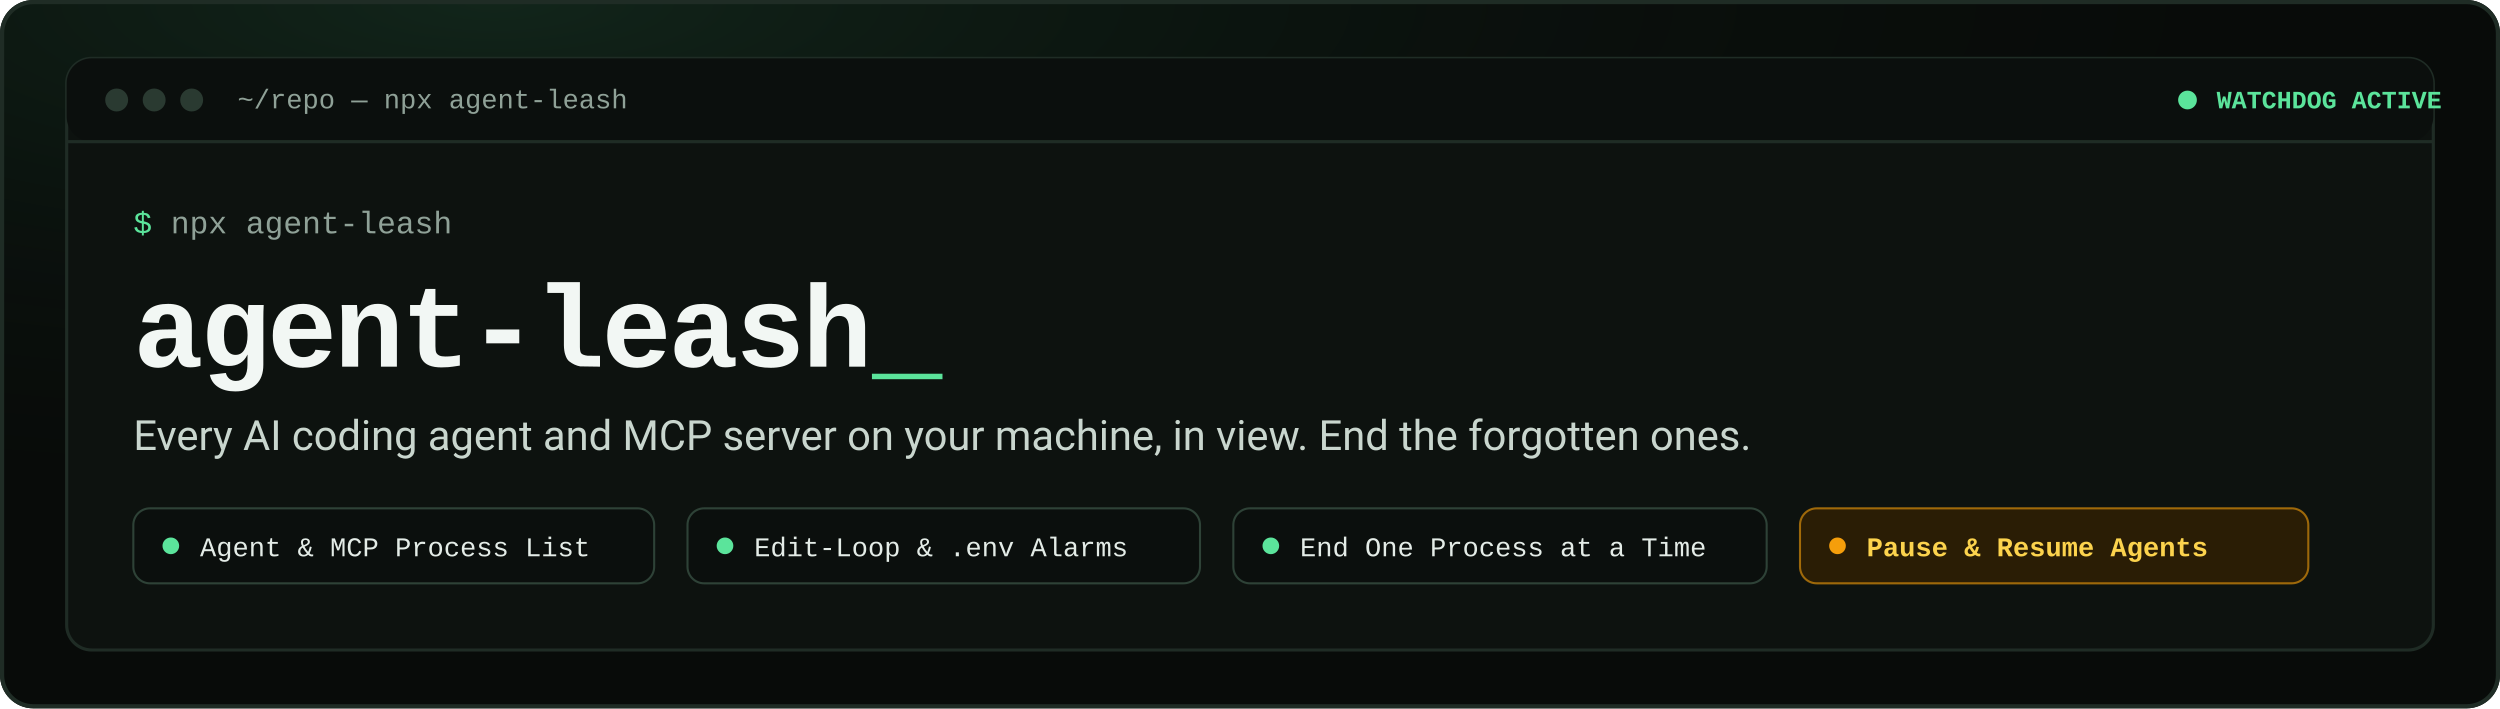
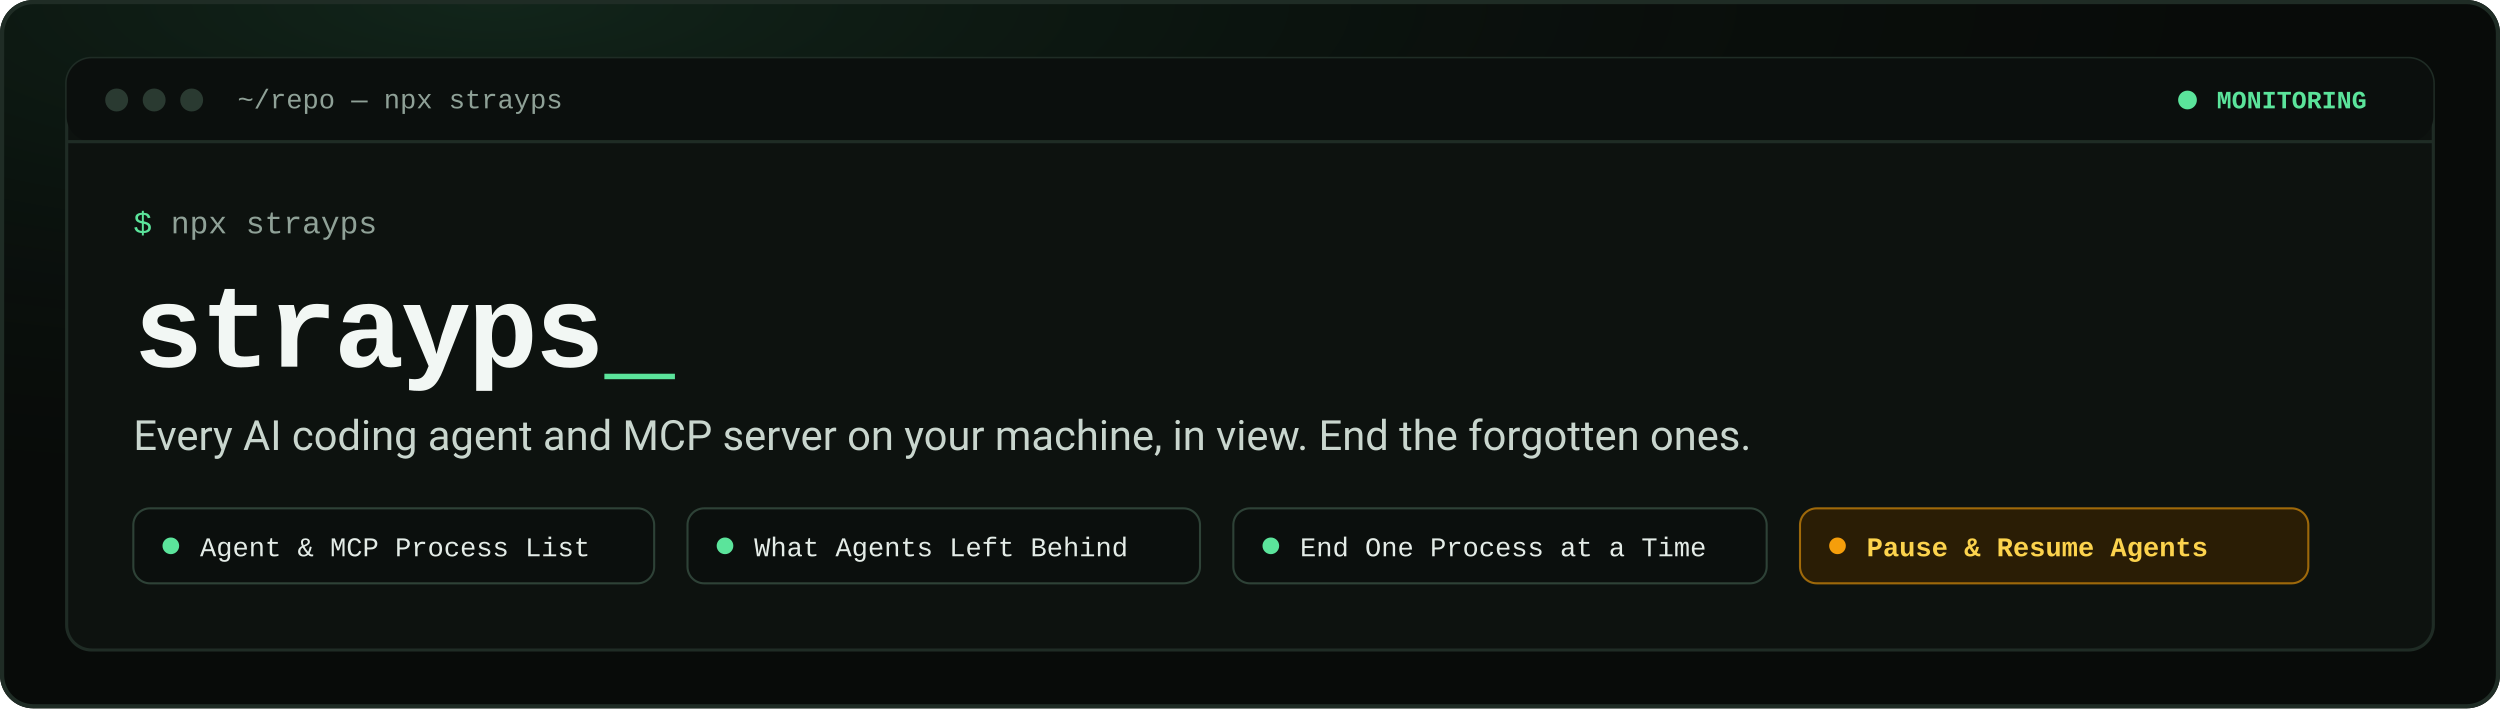
- <svg xmlns="http://www.w3.org/2000/svg" viewBox="0 0 1200 340" width="100%" height="100%" role="img" aria-label="agent-leash — The AI Agent and MCP Watchdog for local repositories">
+ <svg xmlns="http://www.w3.org/2000/svg" viewBox="0 0 1200 340" width="100%" height="100%" role="img" aria-label="strayps — every AI coding agent and MCP server on your machine, in view">
  <defs>
    <radialGradient id="glow" cx="20%" cy="0%" r="75%">
      <stop offset="0%" stop-color="#5BE49B" stop-opacity="0.12" />
      <stop offset="100%" stop-color="#080B09" stop-opacity="0" />
    </radialGradient>
    <style>
      .mono { font-family: ui-monospace, SFMono-Regular, Menlo, Monaco, Consolas, "Liberation Mono", "Courier New", monospace; }
      .sans { font-family: -apple-system, BlinkMacSystemFont, "Segoe UI", Roboto, Helvetica, Arial, sans-serif; }
      @keyframes blink {
        0%, 49% { opacity: 1; }
        50%, 100% { opacity: 0; }
      }
      .cursor { animation: blink 1.1s infinite; }
    </style>
  </defs>
  <rect width="1200" height="340" rx="16" fill="#080B09" />
  <rect width="1200" height="340" rx="16" fill="url(#glow)" />
  <rect x="1" y="1" width="1198" height="338" rx="15" fill="none" stroke="#1F2C25" stroke-width="2" />
  <rect x="32" y="28" width="1136" height="284" rx="12" fill="#0D120F" stroke="#1F2C25" stroke-width="1.5" />
  <rect x="32" y="28" width="1136" height="40" rx="12" fill="#0B0F0D" />
  <line x1="32" y1="68" x2="1168" y2="68" stroke="#1F2C25" stroke-width="1.5" />
  <circle cx="56" cy="48" r="5.5" fill="#2A3A31" />
  <circle cx="74" cy="48" r="5.5" fill="#2A3A31" />
  <circle cx="92" cy="48" r="5.5" fill="#2A3A31" />
-   <text x="114" y="52" class="mono" font-size="13" fill="#8FA197">~/repo — npx agent-leash</text>
+   <text x="114" y="52" class="mono" font-size="13" fill="#8FA197">~/repo — npx strayps</text>
  <circle cx="1050" cy="48" r="4.5" fill="#5BE49B" />
-   <text x="1064" y="52" class="mono" font-size="12" font-weight="600" fill="#5BE49B">WATCHDOG ACTIVE</text>
+   <text x="1064" y="52" class="mono" font-size="12" font-weight="600" fill="#5BE49B">MONITORING</text>
  <text x="64" y="112" class="mono" font-size="15" fill="#5BE49B">$</text>
-   <text x="82" y="112" class="mono" font-size="15" fill="#8FA197">npx agent-leash</text>
+   <text x="82" y="112" class="mono" font-size="15" fill="#8FA197">npx strayps</text>
  <text x="64" y="176" class="mono" font-size="56" font-weight="700" fill="#F2F7F4" letter-spacing="-1.5">
-     agent-leash<tspan fill="#5BE49B" class="cursor">_</tspan>
+     strayps<tspan fill="#5BE49B" class="cursor">_</tspan>
  </text>
  <text x="64" y="216" class="sans" font-size="20" fill="#C9D6CE">
    Every AI coding agent and MCP server on your machine, in view. End the forgotten ones.
  </text>
  <g transform="translate(64, 244)">
    <rect x="0" y="0" width="250" height="36" rx="8" fill="#0B0F0D" stroke="#2E4237" />
    <circle cx="18" cy="18" r="4" fill="#5BE49B" />
    <text x="32" y="23" class="mono" font-size="13" fill="#E4ECE7">Agent &amp; MCP Process List</text>
    <rect x="266" y="0" width="246" height="36" rx="8" fill="#0B0F0D" stroke="#2E4237" />
    <circle cx="284" cy="18" r="4" fill="#5BE49B" />
-     <text x="298" y="23" class="mono" font-size="13" fill="#E4ECE7">Edit-Loop &amp; .env Alarms</text>
+     <text x="298" y="23" class="mono" font-size="13" fill="#E4ECE7">What Agents Left Behind</text>
    <rect x="528" y="0" width="256" height="36" rx="8" fill="#0B0F0D" stroke="#2E4237" />
    <circle cx="546" cy="18" r="4" fill="#5BE49B" />
    <text x="560" y="23" class="mono" font-size="13" fill="#E4ECE7">End One Process at a Time</text>
    <rect x="800" y="0" width="244" height="36" rx="8" fill="#2A1D05" stroke="#F59E0B" stroke-opacity="0.6" />
    <circle cx="818" cy="18" r="4" fill="#F59E0B" />
    <text x="832" y="23" class="mono" font-size="13" font-weight="600" fill="#FCD34D">Pause &amp; Resume Agents</text>
  </g>
</svg>
